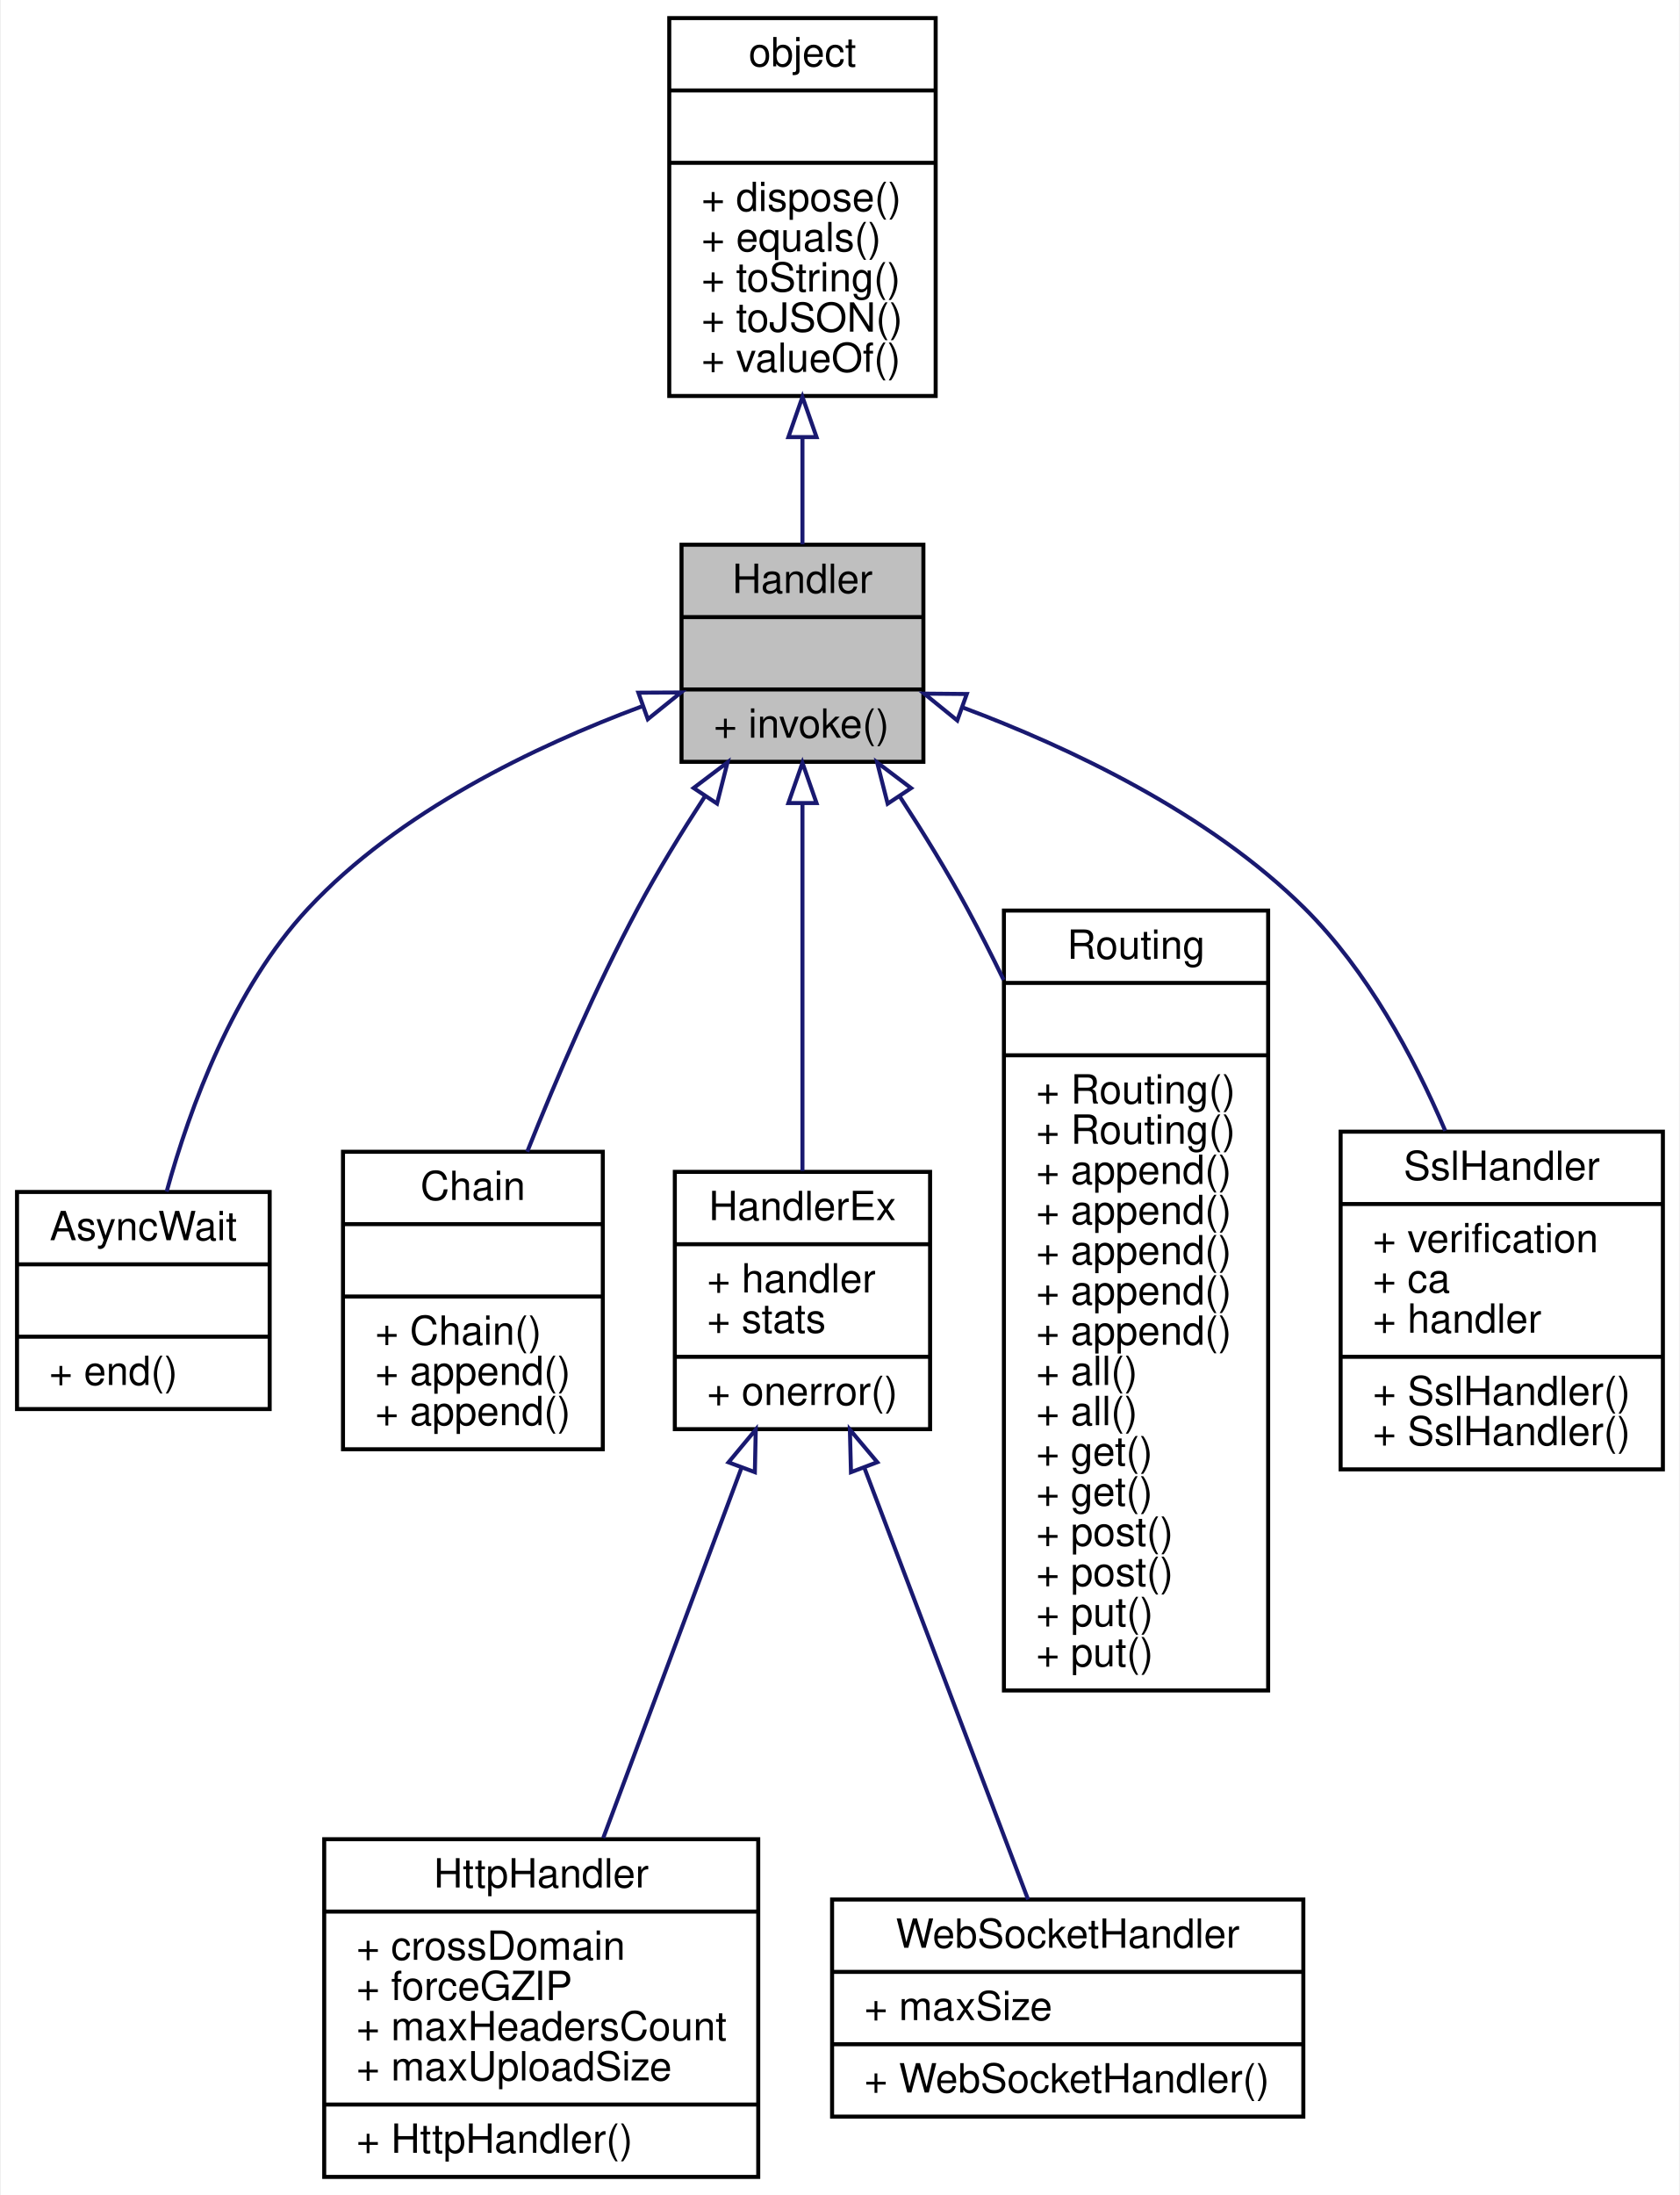
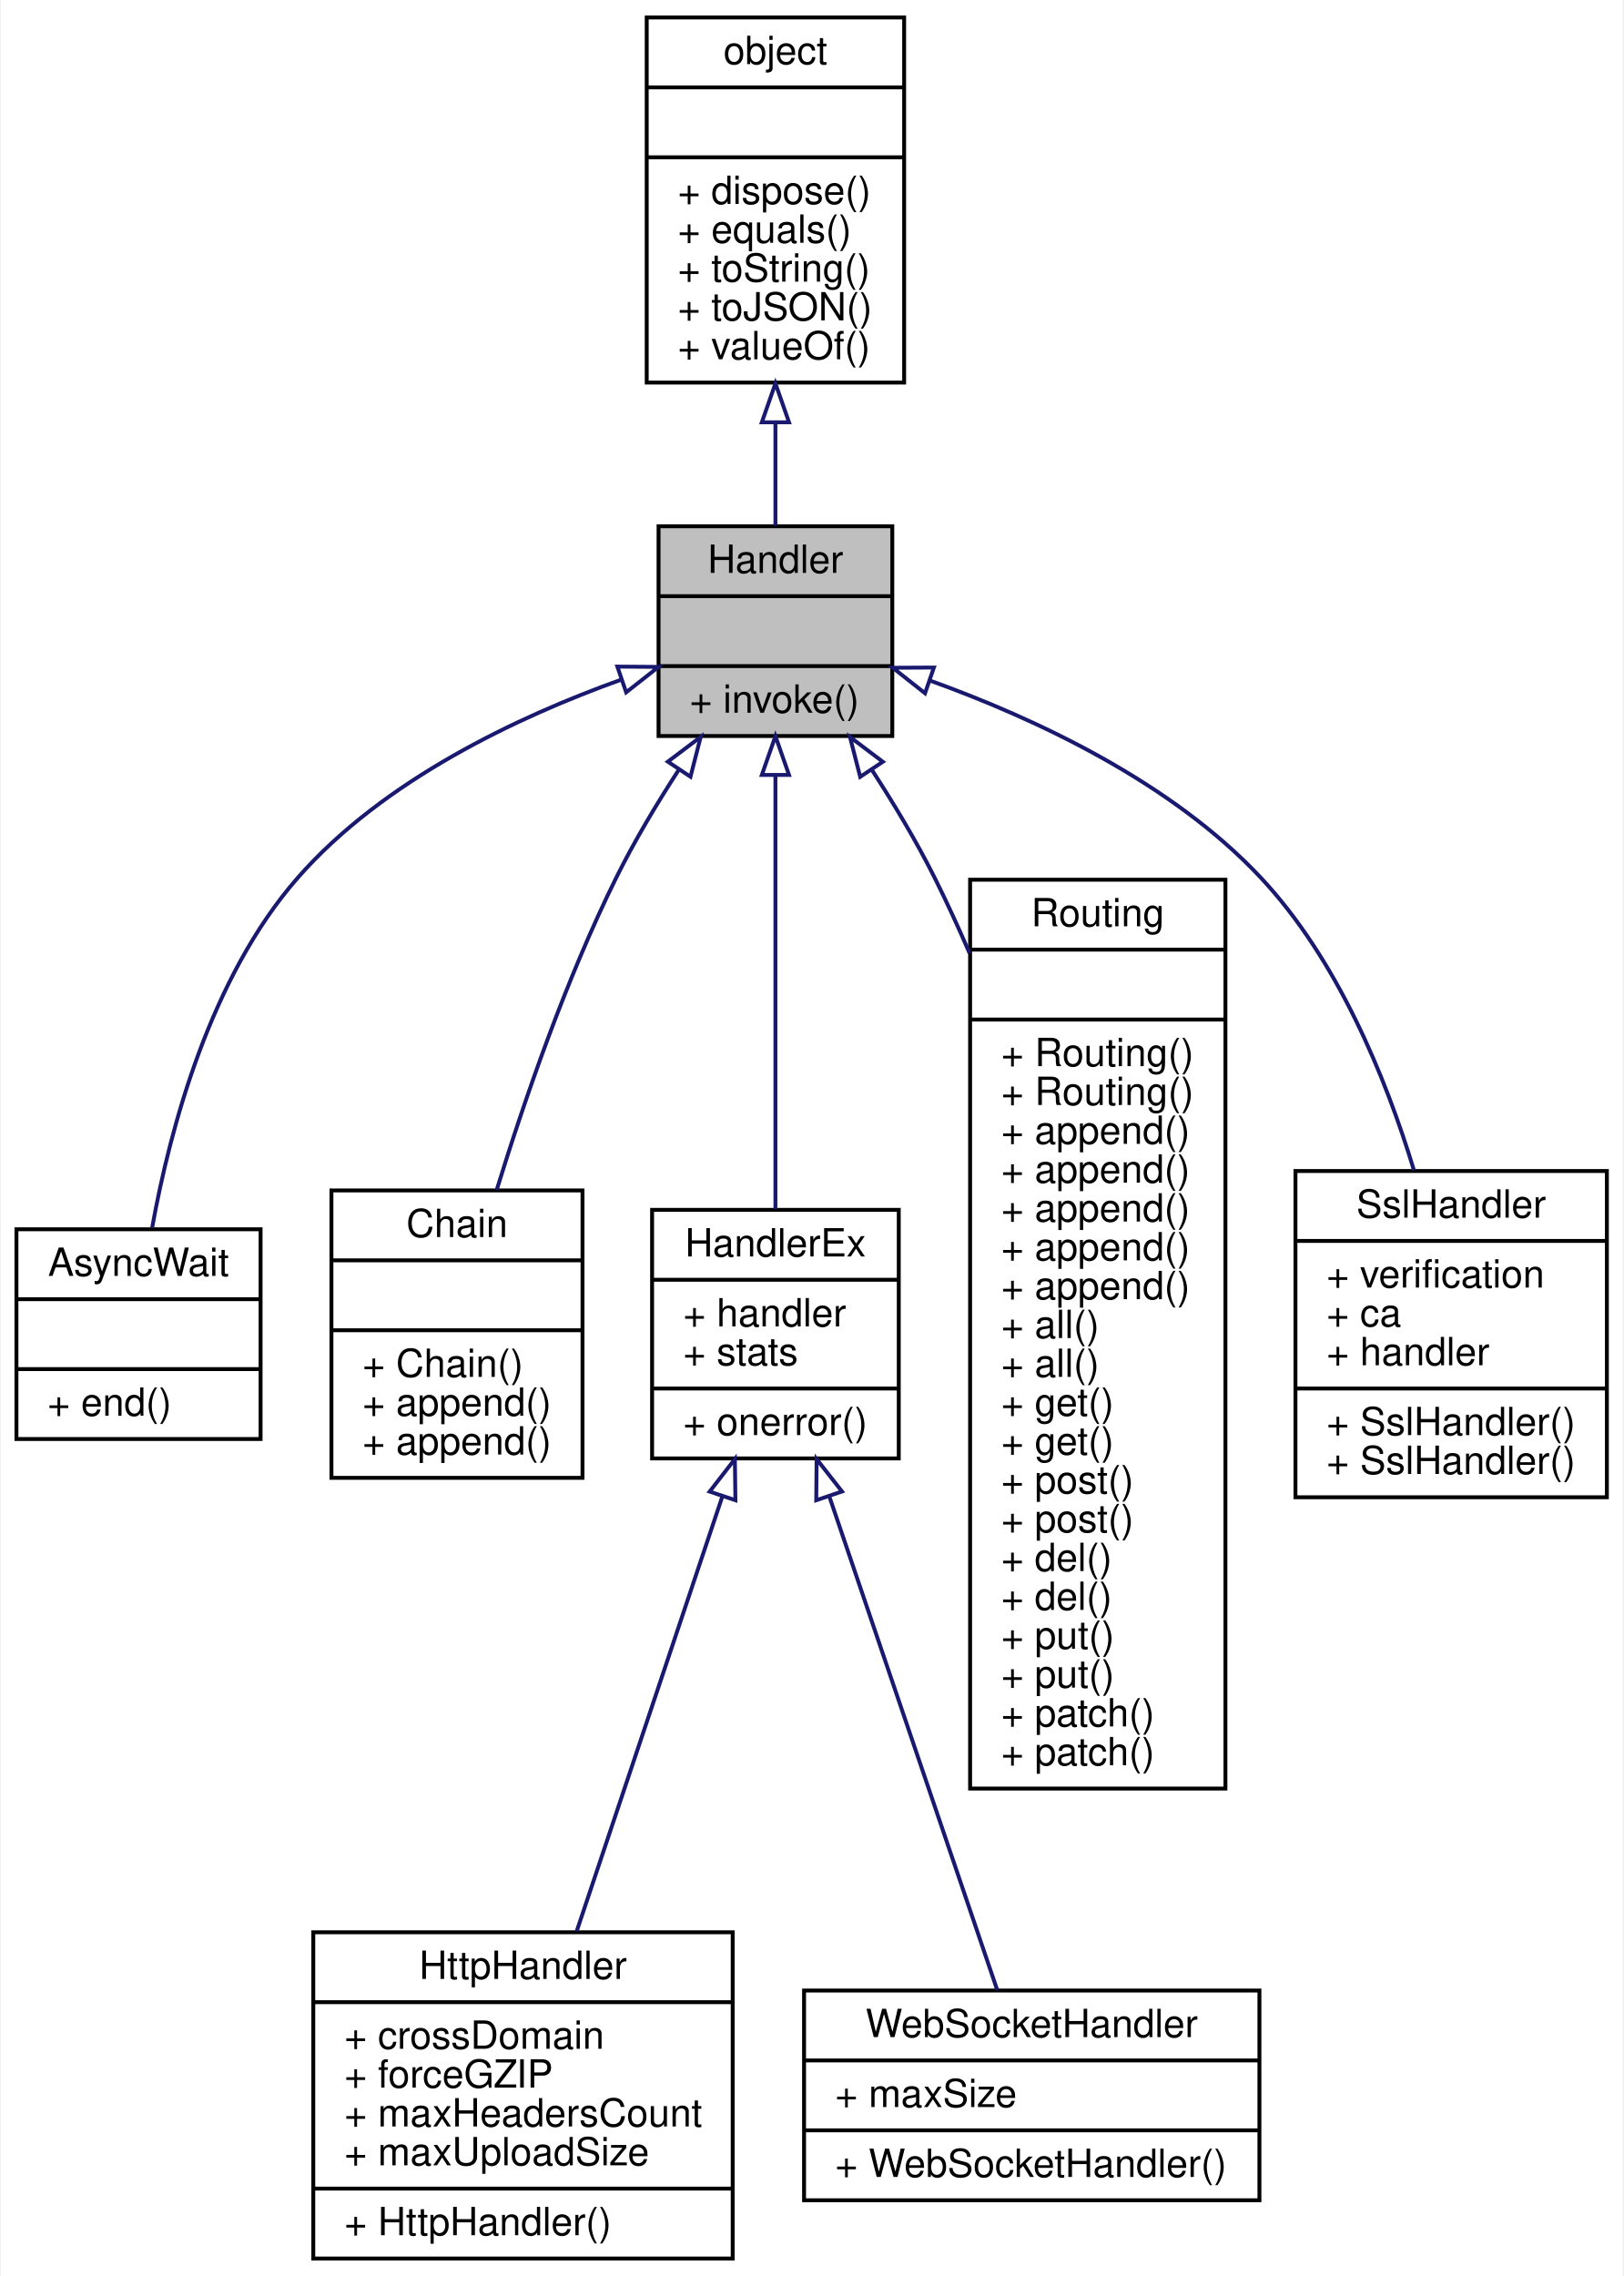
- <svg xmlns="http://www.w3.org/2000/svg" xmlns:xlink="http://www.w3.org/1999/xlink" width="418pt" height="546pt" viewBox="0.00 0.00 417.53 546.00">
-   <g id="graph0" class="graph" transform="scale(1 1) rotate(0) translate(4 542)">
-     <polygon fill="white" stroke="none" points="-4,4 -4,-542 413.527,-542 413.527,4 -4,4" />
+ <svg xmlns="http://www.w3.org/2000/svg" xmlns:xlink="http://www.w3.org/1999/xlink" width="418pt" height="586pt" viewBox="0.00 0.00 417.53 586.00">
+   <g id="graph0" class="graph" transform="scale(1 1) rotate(0) translate(4 582)">
+     <polygon fill="white" stroke="none" points="-4,4 -4,-582 413.527,-582 413.527,4 -4,4" />
    <g id="node1" class="node">
-       <polygon fill="#bfbfbf" stroke="black" points="165.34,-352.5 165.34,-406.5 225.525,-406.5 225.525,-352.5 165.34,-352.5" />
-       <text text-anchor="middle" x="195.433" y="-394.5" font-family="Helvetica,sans-Serif" font-size="10.00">Handler</text>
-       <polyline fill="none" stroke="black" points="165.34,-388.5 225.525,-388.5 " />
-       <text text-anchor="middle" x="195.433" y="-376.5" font-family="Helvetica,sans-Serif" font-size="10.00"> </text>
-       <polyline fill="none" stroke="black" points="165.34,-370.5 225.525,-370.5 " />
-       <text text-anchor="start" x="173.34" y="-358.5" font-family="Helvetica,sans-Serif" font-size="10.00">+ invoke()</text>
+       <polygon fill="#bfbfbf" stroke="black" points="165.34,-392.5 165.34,-446.5 225.525,-446.5 225.525,-392.5 165.34,-392.5" />
+       <text text-anchor="middle" x="195.433" y="-434.5" font-family="Helvetica,sans-Serif" font-size="10.00">Handler</text>
+       <polyline fill="none" stroke="black" points="165.34,-428.5 225.525,-428.5 " />
+       <text text-anchor="middle" x="195.433" y="-416.5" font-family="Helvetica,sans-Serif" font-size="10.00"> </text>
+       <polyline fill="none" stroke="black" points="165.34,-410.5 225.525,-410.5 " />
+       <text text-anchor="start" x="173.34" y="-398.5" font-family="Helvetica,sans-Serif" font-size="10.00">+ invoke()</text>
    </g>
    <g id="node3" class="node">
      <g id="a_node3">
        <a xlink:href="../../d2/d88/interfaceAsyncWait.html" target="_top" xlink:title="消息处理器异步等待对象 ">
-           <polygon fill="white" stroke="black" points="0,-191.5 0,-245.5 62.865,-245.5 62.865,-191.5 0,-191.5" />
-           <text text-anchor="middle" x="31.433" y="-233.5" font-family="Helvetica,sans-Serif" font-size="10.00">AsyncWait</text>
-           <polyline fill="none" stroke="black" points="0,-227.5 62.865,-227.5 " />
-           <text text-anchor="middle" x="31.433" y="-215.5" font-family="Helvetica,sans-Serif" font-size="10.00"> </text>
-           <polyline fill="none" stroke="black" points="0,-209.5 62.865,-209.5 " />
-           <text text-anchor="start" x="8" y="-197.5" font-family="Helvetica,sans-Serif" font-size="10.00">+ end()</text>
+           <polygon fill="white" stroke="black" points="0,-211.5 0,-265.5 62.865,-265.5 62.865,-211.5 0,-211.5" />
+           <text text-anchor="middle" x="31.433" y="-253.5" font-family="Helvetica,sans-Serif" font-size="10.00">AsyncWait</text>
+           <polyline fill="none" stroke="black" points="0,-247.5 62.865,-247.5 " />
+           <text text-anchor="middle" x="31.433" y="-235.5" font-family="Helvetica,sans-Serif" font-size="10.00"> </text>
+           <polyline fill="none" stroke="black" points="0,-229.5 62.865,-229.5 " />
+           <text text-anchor="start" x="8" y="-217.5" font-family="Helvetica,sans-Serif" font-size="10.00">+ end()</text>
        </a>
      </g>
    </g>
    <g id="edge2" class="edge">
-       <path fill="none" stroke="midnightblue" d="M155.439,-366.278C128.917,-356.406 94.975,-340.138 72.433,-316 53.921,-296.177 43.069,-266.739 37.231,-245.594" />
-       <polygon fill="none" stroke="midnightblue" points="154.606,-369.697 165.201,-369.752 156.953,-363.102 154.606,-369.697" />
+       <path fill="none" stroke="midnightblue" d="M155.812,-407.04C128.941,-397.405 94.435,-381.11 72.433,-356 49.965,-330.359 39.59,-291.628 34.954,-265.959" />
+       <polygon fill="none" stroke="midnightblue" points="154.735,-410.37 165.329,-410.292 156.998,-403.746 154.735,-410.37" />
    </g>
    <g id="node4" class="node">
      <g id="a_node4">
        <a xlink:href="../../d3/d78/interfaceChain.html" target="_top" xlink:title="消息处理器链处理对象 ">
-           <polygon fill="white" stroke="black" points="81.109,-181.5 81.109,-255.5 145.756,-255.5 145.756,-181.5 81.109,-181.5" />
-           <text text-anchor="middle" x="113.433" y="-243.5" font-family="Helvetica,sans-Serif" font-size="10.00">Chain</text>
-           <polyline fill="none" stroke="black" points="81.109,-237.5 145.756,-237.5 " />
-           <text text-anchor="middle" x="113.433" y="-225.5" font-family="Helvetica,sans-Serif" font-size="10.00"> </text>
-           <polyline fill="none" stroke="black" points="81.109,-219.5 145.756,-219.5 " />
-           <text text-anchor="start" x="89.109" y="-207.5" font-family="Helvetica,sans-Serif" font-size="10.00">+ Chain()</text>
-           <text text-anchor="start" x="89.109" y="-197.5" font-family="Helvetica,sans-Serif" font-size="10.00">+ append()</text>
-           <text text-anchor="start" x="89.109" y="-187.5" font-family="Helvetica,sans-Serif" font-size="10.00">+ append()</text>
+           <polygon fill="white" stroke="black" points="81.109,-201.5 81.109,-275.5 145.756,-275.5 145.756,-201.5 81.109,-201.5" />
+           <text text-anchor="middle" x="113.433" y="-263.5" font-family="Helvetica,sans-Serif" font-size="10.00">Chain</text>
+           <polyline fill="none" stroke="black" points="81.109,-257.5 145.756,-257.5 " />
+           <text text-anchor="middle" x="113.433" y="-245.5" font-family="Helvetica,sans-Serif" font-size="10.00"> </text>
+           <polyline fill="none" stroke="black" points="81.109,-239.5 145.756,-239.5 " />
+           <text text-anchor="start" x="89.109" y="-227.5" font-family="Helvetica,sans-Serif" font-size="10.00">+ Chain()</text>
+           <text text-anchor="start" x="89.109" y="-217.5" font-family="Helvetica,sans-Serif" font-size="10.00">+ append()</text>
+           <text text-anchor="start" x="89.109" y="-207.5" font-family="Helvetica,sans-Serif" font-size="10.00">+ append()</text>
        </a>
      </g>
    </g>
    <g id="edge3" class="edge">
-       <path fill="none" stroke="midnightblue" d="M171.099,-343.806C165.316,-334.929 159.39,-325.269 154.433,-316 144.044,-296.578 134.316,-273.958 126.946,-255.501" />
-       <polygon fill="none" stroke="midnightblue" points="168.346,-345.985 176.795,-352.377 174.176,-342.111 168.346,-345.985" />
+       <path fill="none" stroke="midnightblue" d="M170.524,-383.772C164.803,-374.958 159.051,-365.334 154.433,-356 141.595,-330.056 130.896,-299.077 123.649,-275.589" />
+       <polygon fill="none" stroke="midnightblue" points="167.733,-385.896 176.191,-392.276 173.558,-382.014 167.733,-385.896" />
    </g>
    <g id="node5" class="node">
      <g id="a_node5">
        <a xlink:href="../../dc/de5/interfaceHandlerEx.html" target="_top" xlink:title="扩展消息处理器接口 ">
-           <polygon fill="white" stroke="black" points="163.675,-186.5 163.675,-250.5 227.19,-250.5 227.19,-186.5 163.675,-186.5" />
-           <text text-anchor="middle" x="195.433" y="-238.5" font-family="Helvetica,sans-Serif" font-size="10.00">HandlerEx</text>
-           <polyline fill="none" stroke="black" points="163.675,-232.5 227.19,-232.5 " />
-           <text text-anchor="start" x="171.675" y="-220.5" font-family="Helvetica,sans-Serif" font-size="10.00">+ handler</text>
-           <text text-anchor="start" x="171.675" y="-210.5" font-family="Helvetica,sans-Serif" font-size="10.00">+ stats</text>
-           <polyline fill="none" stroke="black" points="163.675,-204.5 227.19,-204.5 " />
-           <text text-anchor="start" x="171.675" y="-192.5" font-family="Helvetica,sans-Serif" font-size="10.00">+ onerror()</text>
+           <polygon fill="white" stroke="black" points="163.675,-206.5 163.675,-270.5 227.19,-270.5 227.19,-206.5 163.675,-206.5" />
+           <text text-anchor="middle" x="195.433" y="-258.5" font-family="Helvetica,sans-Serif" font-size="10.00">HandlerEx</text>
+           <polyline fill="none" stroke="black" points="163.675,-252.5 227.19,-252.5 " />
+           <text text-anchor="start" x="171.675" y="-240.5" font-family="Helvetica,sans-Serif" font-size="10.00">+ handler</text>
+           <text text-anchor="start" x="171.675" y="-230.5" font-family="Helvetica,sans-Serif" font-size="10.00">+ stats</text>
+           <polyline fill="none" stroke="black" points="163.675,-224.5 227.19,-224.5 " />
+           <text text-anchor="start" x="171.675" y="-212.5" font-family="Helvetica,sans-Serif" font-size="10.00">+ onerror()</text>
        </a>
      </g>
    </g>
    <g id="edge4" class="edge">
-       <path fill="none" stroke="midnightblue" d="M195.433,-342.194C195.433,-314.581 195.433,-276.983 195.433,-250.712" />
-       <polygon fill="none" stroke="midnightblue" points="191.933,-342.244 195.433,-352.244 198.933,-342.244 191.933,-342.244" />
+       <path fill="none" stroke="midnightblue" d="M195.433,-382.403C195.433,-349.637 195.433,-301.817 195.433,-270.679" />
+       <polygon fill="none" stroke="midnightblue" points="191.933,-382.472 195.433,-392.472 198.933,-382.472 191.933,-382.472" />
    </g>
    <g id="node8" class="node">
      <g id="a_node8">
        <a xlink:href="../../df/dcb/interfaceRouting.html" target="_top" xlink:title="消息处理器路由对象 ">
-           <polygon fill="white" stroke="black" points="245.56,-121.5 245.56,-315.5 311.306,-315.5 311.306,-121.5 245.56,-121.5" />
-           <text text-anchor="middle" x="278.433" y="-303.5" font-family="Helvetica,sans-Serif" font-size="10.00">Routing</text>
-           <polyline fill="none" stroke="black" points="245.56,-297.5 311.306,-297.5 " />
-           <text text-anchor="middle" x="278.433" y="-285.5" font-family="Helvetica,sans-Serif" font-size="10.00"> </text>
-           <polyline fill="none" stroke="black" points="245.56,-279.5 311.306,-279.5 " />
-           <text text-anchor="start" x="253.56" y="-267.5" font-family="Helvetica,sans-Serif" font-size="10.00">+ Routing()</text>
-           <text text-anchor="start" x="253.56" y="-257.5" font-family="Helvetica,sans-Serif" font-size="10.00">+ Routing()</text>
+           <polygon fill="white" stroke="black" points="245.56,-121.5 245.56,-355.5 311.306,-355.5 311.306,-121.5 245.56,-121.5" />
+           <text text-anchor="middle" x="278.433" y="-343.5" font-family="Helvetica,sans-Serif" font-size="10.00">Routing</text>
+           <polyline fill="none" stroke="black" points="245.56,-337.5 311.306,-337.5 " />
+           <text text-anchor="middle" x="278.433" y="-325.5" font-family="Helvetica,sans-Serif" font-size="10.00"> </text>
+           <polyline fill="none" stroke="black" points="245.56,-319.5 311.306,-319.5 " />
+           <text text-anchor="start" x="253.56" y="-307.5" font-family="Helvetica,sans-Serif" font-size="10.00">+ Routing()</text>
+           <text text-anchor="start" x="253.56" y="-297.5" font-family="Helvetica,sans-Serif" font-size="10.00">+ Routing()</text>
+           <text text-anchor="start" x="253.56" y="-287.5" font-family="Helvetica,sans-Serif" font-size="10.00">+ append()</text>
+           <text text-anchor="start" x="253.56" y="-277.5" font-family="Helvetica,sans-Serif" font-size="10.00">+ append()</text>
+           <text text-anchor="start" x="253.56" y="-267.5" font-family="Helvetica,sans-Serif" font-size="10.00">+ append()</text>
+           <text text-anchor="start" x="253.56" y="-257.5" font-family="Helvetica,sans-Serif" font-size="10.00">+ append()</text>
          <text text-anchor="start" x="253.56" y="-247.5" font-family="Helvetica,sans-Serif" font-size="10.00">+ append()</text>
-           <text text-anchor="start" x="253.56" y="-237.5" font-family="Helvetica,sans-Serif" font-size="10.00">+ append()</text>
-           <text text-anchor="start" x="253.56" y="-227.5" font-family="Helvetica,sans-Serif" font-size="10.00">+ append()</text>
-           <text text-anchor="start" x="253.56" y="-217.5" font-family="Helvetica,sans-Serif" font-size="10.00">+ append()</text>
-           <text text-anchor="start" x="253.56" y="-207.5" font-family="Helvetica,sans-Serif" font-size="10.00">+ append()</text>
-           <text text-anchor="start" x="253.56" y="-197.5" font-family="Helvetica,sans-Serif" font-size="10.00">+ all()</text>
-           <text text-anchor="start" x="253.56" y="-187.5" font-family="Helvetica,sans-Serif" font-size="10.00">+ all()</text>
-           <text text-anchor="start" x="253.56" y="-177.5" font-family="Helvetica,sans-Serif" font-size="10.00">+ get()</text>
-           <text text-anchor="start" x="253.56" y="-167.5" font-family="Helvetica,sans-Serif" font-size="10.00">+ get()</text>
-           <text text-anchor="start" x="253.56" y="-157.5" font-family="Helvetica,sans-Serif" font-size="10.00">+ post()</text>
-           <text text-anchor="start" x="253.56" y="-147.5" font-family="Helvetica,sans-Serif" font-size="10.00">+ post()</text>
-           <text text-anchor="start" x="253.56" y="-137.5" font-family="Helvetica,sans-Serif" font-size="10.00">+ put()</text>
-           <text text-anchor="start" x="253.56" y="-127.5" font-family="Helvetica,sans-Serif" font-size="10.00">+ put()</text>
+           <text text-anchor="start" x="253.56" y="-237.5" font-family="Helvetica,sans-Serif" font-size="10.00">+ all()</text>
+           <text text-anchor="start" x="253.56" y="-227.5" font-family="Helvetica,sans-Serif" font-size="10.00">+ all()</text>
+           <text text-anchor="start" x="253.56" y="-217.5" font-family="Helvetica,sans-Serif" font-size="10.00">+ get()</text>
+           <text text-anchor="start" x="253.56" y="-207.5" font-family="Helvetica,sans-Serif" font-size="10.00">+ get()</text>
+           <text text-anchor="start" x="253.56" y="-197.5" font-family="Helvetica,sans-Serif" font-size="10.00">+ post()</text>
+           <text text-anchor="start" x="253.56" y="-187.5" font-family="Helvetica,sans-Serif" font-size="10.00">+ post()</text>
+           <text text-anchor="start" x="253.56" y="-177.5" font-family="Helvetica,sans-Serif" font-size="10.00">+ del()</text>
+           <text text-anchor="start" x="253.56" y="-167.5" font-family="Helvetica,sans-Serif" font-size="10.00">+ del()</text>
+           <text text-anchor="start" x="253.56" y="-157.5" font-family="Helvetica,sans-Serif" font-size="10.00">+ put()</text>
+           <text text-anchor="start" x="253.56" y="-147.5" font-family="Helvetica,sans-Serif" font-size="10.00">+ put()</text>
+           <text text-anchor="start" x="253.56" y="-137.5" font-family="Helvetica,sans-Serif" font-size="10.00">+ patch()</text>
+           <text text-anchor="start" x="253.56" y="-127.5" font-family="Helvetica,sans-Serif" font-size="10.00">+ patch()</text>
        </a>
      </g>
    </g>
    <g id="edge7" class="edge">
-       <path fill="none" stroke="midnightblue" d="M219.709,-343.775C225.494,-334.899 231.434,-325.247 236.433,-316 239.517,-310.294 242.554,-304.315 245.496,-298.248" />
-       <polygon fill="none" stroke="midnightblue" points="216.632,-342.081 214.016,-352.348 222.464,-345.954 216.632,-342.081" />
+       <path fill="none" stroke="midnightblue" d="M220.291,-383.747C226.013,-374.933 231.779,-365.316 236.433,-356 239.555,-349.749 242.562,-343.208 245.432,-336.55" />
+       <polygon fill="none" stroke="midnightblue" points="217.257,-381.989 214.626,-392.253 223.083,-385.87 217.257,-381.989" />
    </g>
    <g id="node9" class="node">
      <g id="a_node9">
        <a xlink:href="../../df/dd8/interfaceSslHandler.html" target="_top" xlink:title="ssl 协议转换处理器 ">
-           <polygon fill="white" stroke="black" points="329.338,-176.5 329.338,-260.5 409.527,-260.5 409.527,-176.5 329.338,-176.5" />
-           <text text-anchor="middle" x="369.433" y="-248.5" font-family="Helvetica,sans-Serif" font-size="10.00">SslHandler</text>
-           <polyline fill="none" stroke="black" points="329.338,-242.5 409.527,-242.5 " />
-           <text text-anchor="start" x="337.338" y="-230.5" font-family="Helvetica,sans-Serif" font-size="10.00">+ verification</text>
-           <text text-anchor="start" x="337.338" y="-220.5" font-family="Helvetica,sans-Serif" font-size="10.00">+ ca</text>
-           <text text-anchor="start" x="337.338" y="-210.5" font-family="Helvetica,sans-Serif" font-size="10.00">+ handler</text>
-           <polyline fill="none" stroke="black" points="329.338,-204.5 409.527,-204.5 " />
-           <text text-anchor="start" x="337.338" y="-192.5" font-family="Helvetica,sans-Serif" font-size="10.00">+ SslHandler()</text>
-           <text text-anchor="start" x="337.338" y="-182.5" font-family="Helvetica,sans-Serif" font-size="10.00">+ SslHandler()</text>
+           <polygon fill="white" stroke="black" points="329.338,-196.5 329.338,-280.5 409.527,-280.5 409.527,-196.5 329.338,-196.5" />
+           <text text-anchor="middle" x="369.433" y="-268.5" font-family="Helvetica,sans-Serif" font-size="10.00">SslHandler</text>
+           <polyline fill="none" stroke="black" points="329.338,-262.5 409.527,-262.5 " />
+           <text text-anchor="start" x="337.338" y="-250.5" font-family="Helvetica,sans-Serif" font-size="10.00">+ verification</text>
+           <text text-anchor="start" x="337.338" y="-240.5" font-family="Helvetica,sans-Serif" font-size="10.00">+ ca</text>
+           <text text-anchor="start" x="337.338" y="-230.5" font-family="Helvetica,sans-Serif" font-size="10.00">+ handler</text>
+           <polyline fill="none" stroke="black" points="329.338,-224.5 409.527,-224.5 " />
+           <text text-anchor="start" x="337.338" y="-212.5" font-family="Helvetica,sans-Serif" font-size="10.00">+ SslHandler()</text>
+           <text text-anchor="start" x="337.338" y="-202.5" font-family="Helvetica,sans-Serif" font-size="10.00">+ SslHandler()</text>
        </a>
      </g>
    </g>
    <g id="edge8" class="edge">
-       <path fill="none" stroke="midnightblue" d="M235.2,-366.056C261.969,-356.037 296.599,-339.687 320.433,-316 335.892,-300.636 347.402,-279.382 355.368,-260.73" />
-       <polygon fill="none" stroke="midnightblue" points="233.953,-362.785 225.728,-369.462 236.322,-369.371 233.953,-362.785" />
+       <path fill="none" stroke="midnightblue" d="M235.226,-406.774C262.316,-397.016 297.315,-380.683 320.433,-356 340.081,-335.02 352.452,-305.006 359.847,-280.697" />
+       <polygon fill="none" stroke="midnightblue" points="233.956,-403.51 225.64,-410.075 236.235,-410.128 233.956,-403.51" />
    </g>
    <g id="node2" class="node">
      <g id="a_node2">
        <a xlink:href="../../db/d38/interfaceobject.html" target="_top" xlink:title="基础对象，所有对象均继承于此 ">
-           <polygon fill="white" stroke="black" points="162.289,-443.5 162.289,-537.5 228.577,-537.5 228.577,-443.5 162.289,-443.5" />
-           <text text-anchor="middle" x="195.433" y="-525.5" font-family="Helvetica,sans-Serif" font-size="10.00">object</text>
-           <polyline fill="none" stroke="black" points="162.289,-519.5 228.577,-519.5 " />
-           <text text-anchor="middle" x="195.433" y="-507.5" font-family="Helvetica,sans-Serif" font-size="10.00"> </text>
-           <polyline fill="none" stroke="black" points="162.289,-501.5 228.577,-501.5 " />
-           <text text-anchor="start" x="170.289" y="-489.5" font-family="Helvetica,sans-Serif" font-size="10.00">+ dispose()</text>
-           <text text-anchor="start" x="170.289" y="-479.5" font-family="Helvetica,sans-Serif" font-size="10.00">+ equals()</text>
-           <text text-anchor="start" x="170.289" y="-469.5" font-family="Helvetica,sans-Serif" font-size="10.00">+ toString()</text>
-           <text text-anchor="start" x="170.289" y="-459.5" font-family="Helvetica,sans-Serif" font-size="10.00">+ toJSON()</text>
-           <text text-anchor="start" x="170.289" y="-449.5" font-family="Helvetica,sans-Serif" font-size="10.00">+ valueOf()</text>
+           <polygon fill="white" stroke="black" points="162.289,-483.5 162.289,-577.5 228.577,-577.5 228.577,-483.5 162.289,-483.5" />
+           <text text-anchor="middle" x="195.433" y="-565.5" font-family="Helvetica,sans-Serif" font-size="10.00">object</text>
+           <polyline fill="none" stroke="black" points="162.289,-559.5 228.577,-559.5 " />
+           <text text-anchor="middle" x="195.433" y="-547.5" font-family="Helvetica,sans-Serif" font-size="10.00"> </text>
+           <polyline fill="none" stroke="black" points="162.289,-541.5 228.577,-541.5 " />
+           <text text-anchor="start" x="170.289" y="-529.5" font-family="Helvetica,sans-Serif" font-size="10.00">+ dispose()</text>
+           <text text-anchor="start" x="170.289" y="-519.5" font-family="Helvetica,sans-Serif" font-size="10.00">+ equals()</text>
+           <text text-anchor="start" x="170.289" y="-509.5" font-family="Helvetica,sans-Serif" font-size="10.00">+ toString()</text>
+           <text text-anchor="start" x="170.289" y="-499.5" font-family="Helvetica,sans-Serif" font-size="10.00">+ toJSON()</text>
+           <text text-anchor="start" x="170.289" y="-489.5" font-family="Helvetica,sans-Serif" font-size="10.00">+ valueOf()</text>
        </a>
      </g>
    </g>
    <g id="edge1" class="edge">
-       <path fill="none" stroke="midnightblue" d="M195.433,-433.212C195.433,-423.916 195.433,-414.69 195.433,-406.617" />
-       <polygon fill="none" stroke="midnightblue" points="191.933,-433.274 195.433,-443.274 198.933,-433.274 191.933,-433.274" />
+       <path fill="none" stroke="midnightblue" d="M195.433,-473.212C195.433,-463.916 195.433,-454.69 195.433,-446.617" />
+       <polygon fill="none" stroke="midnightblue" points="191.933,-473.274 195.433,-483.274 198.933,-473.274 191.933,-473.274" />
    </g>
    <g id="node6" class="node">
      <g id="a_node6">
        <a xlink:href="../../d6/d18/interfaceHttpHandler.html" target="_top" xlink:title="http 协议转换处理器 ">
          <polygon fill="white" stroke="black" points="76.436,-0.5 76.436,-84.5 184.429,-84.5 184.429,-0.5 76.436,-0.5" />
          <text text-anchor="middle" x="130.433" y="-72.5" font-family="Helvetica,sans-Serif" font-size="10.00">HttpHandler</text>
          <polyline fill="none" stroke="black" points="76.436,-66.5 184.429,-66.5 " />
          <text text-anchor="start" x="84.436" y="-54.5" font-family="Helvetica,sans-Serif" font-size="10.00">+ crossDomain</text>
          <text text-anchor="start" x="84.436" y="-44.5" font-family="Helvetica,sans-Serif" font-size="10.00">+ forceGZIP</text>
          <text text-anchor="start" x="84.436" y="-34.5" font-family="Helvetica,sans-Serif" font-size="10.00">+ maxHeadersCount</text>
          <text text-anchor="start" x="84.436" y="-24.5" font-family="Helvetica,sans-Serif" font-size="10.00">+ maxUploadSize</text>
          <polyline fill="none" stroke="black" points="76.436,-18.5 184.429,-18.5 " />
          <text text-anchor="start" x="84.436" y="-6.5" font-family="Helvetica,sans-Serif" font-size="10.00">+ HttpHandler()</text>
        </a>
      </g>
    </g>
    <g id="edge5" class="edge">
-       <path fill="none" stroke="midnightblue" d="M180.301,-176.994C169.952,-149.29 156.276,-112.681 145.864,-84.808" />
-       <polygon fill="none" stroke="midnightblue" points="177.034,-178.249 183.812,-186.392 183.591,-175.8 177.034,-178.249" />
+       <path fill="none" stroke="midnightblue" d="M181.72,-196.574C170.702,-163.689 155.296,-117.707 144.25,-84.739" />
+       <polygon fill="none" stroke="midnightblue" points="178.494,-197.961 184.989,-206.331 185.131,-195.737 178.494,-197.961" />
    </g>
    <g id="node7" class="node">
      <g id="a_node7">
        <a xlink:href="../../da/d20/interfaceWebSocketHandler.html" target="_top" xlink:title="WebSocket 包协议转换处理器 ">
          <polygon fill="white" stroke="black" points="202.805,-15.5 202.805,-69.5 320.06,-69.5 320.06,-15.5 202.805,-15.5" />
          <text text-anchor="middle" x="261.433" y="-57.5" font-family="Helvetica,sans-Serif" font-size="10.00">WebSocketHandler</text>
          <polyline fill="none" stroke="black" points="202.805,-51.5 320.06,-51.5 " />
          <text text-anchor="start" x="210.805" y="-39.5" font-family="Helvetica,sans-Serif" font-size="10.00">+ maxSize</text>
          <polyline fill="none" stroke="black" points="202.805,-33.5 320.06,-33.5 " />
          <text text-anchor="start" x="210.805" y="-21.5" font-family="Helvetica,sans-Serif" font-size="10.00">+ WebSocketHandler()</text>
        </a>
      </g>
    </g>
    <g id="edge6" class="edge">
-       <path fill="none" stroke="midnightblue" d="M210.803,-176.977C223.377,-143.829 240.784,-97.938 251.565,-69.516" />
-       <polygon fill="none" stroke="midnightblue" points="207.506,-175.801 207.232,-186.392 214.051,-178.284 207.506,-175.801" />
+       <path fill="none" stroke="midnightblue" d="M209.376,-196.516C222.407,-158.212 241.47,-102.179 252.548,-69.617" />
+       <polygon fill="none" stroke="midnightblue" points="205.944,-195.736 206.037,-206.331 212.571,-197.991 205.944,-195.736" />
    </g>
  </g>
</svg>
